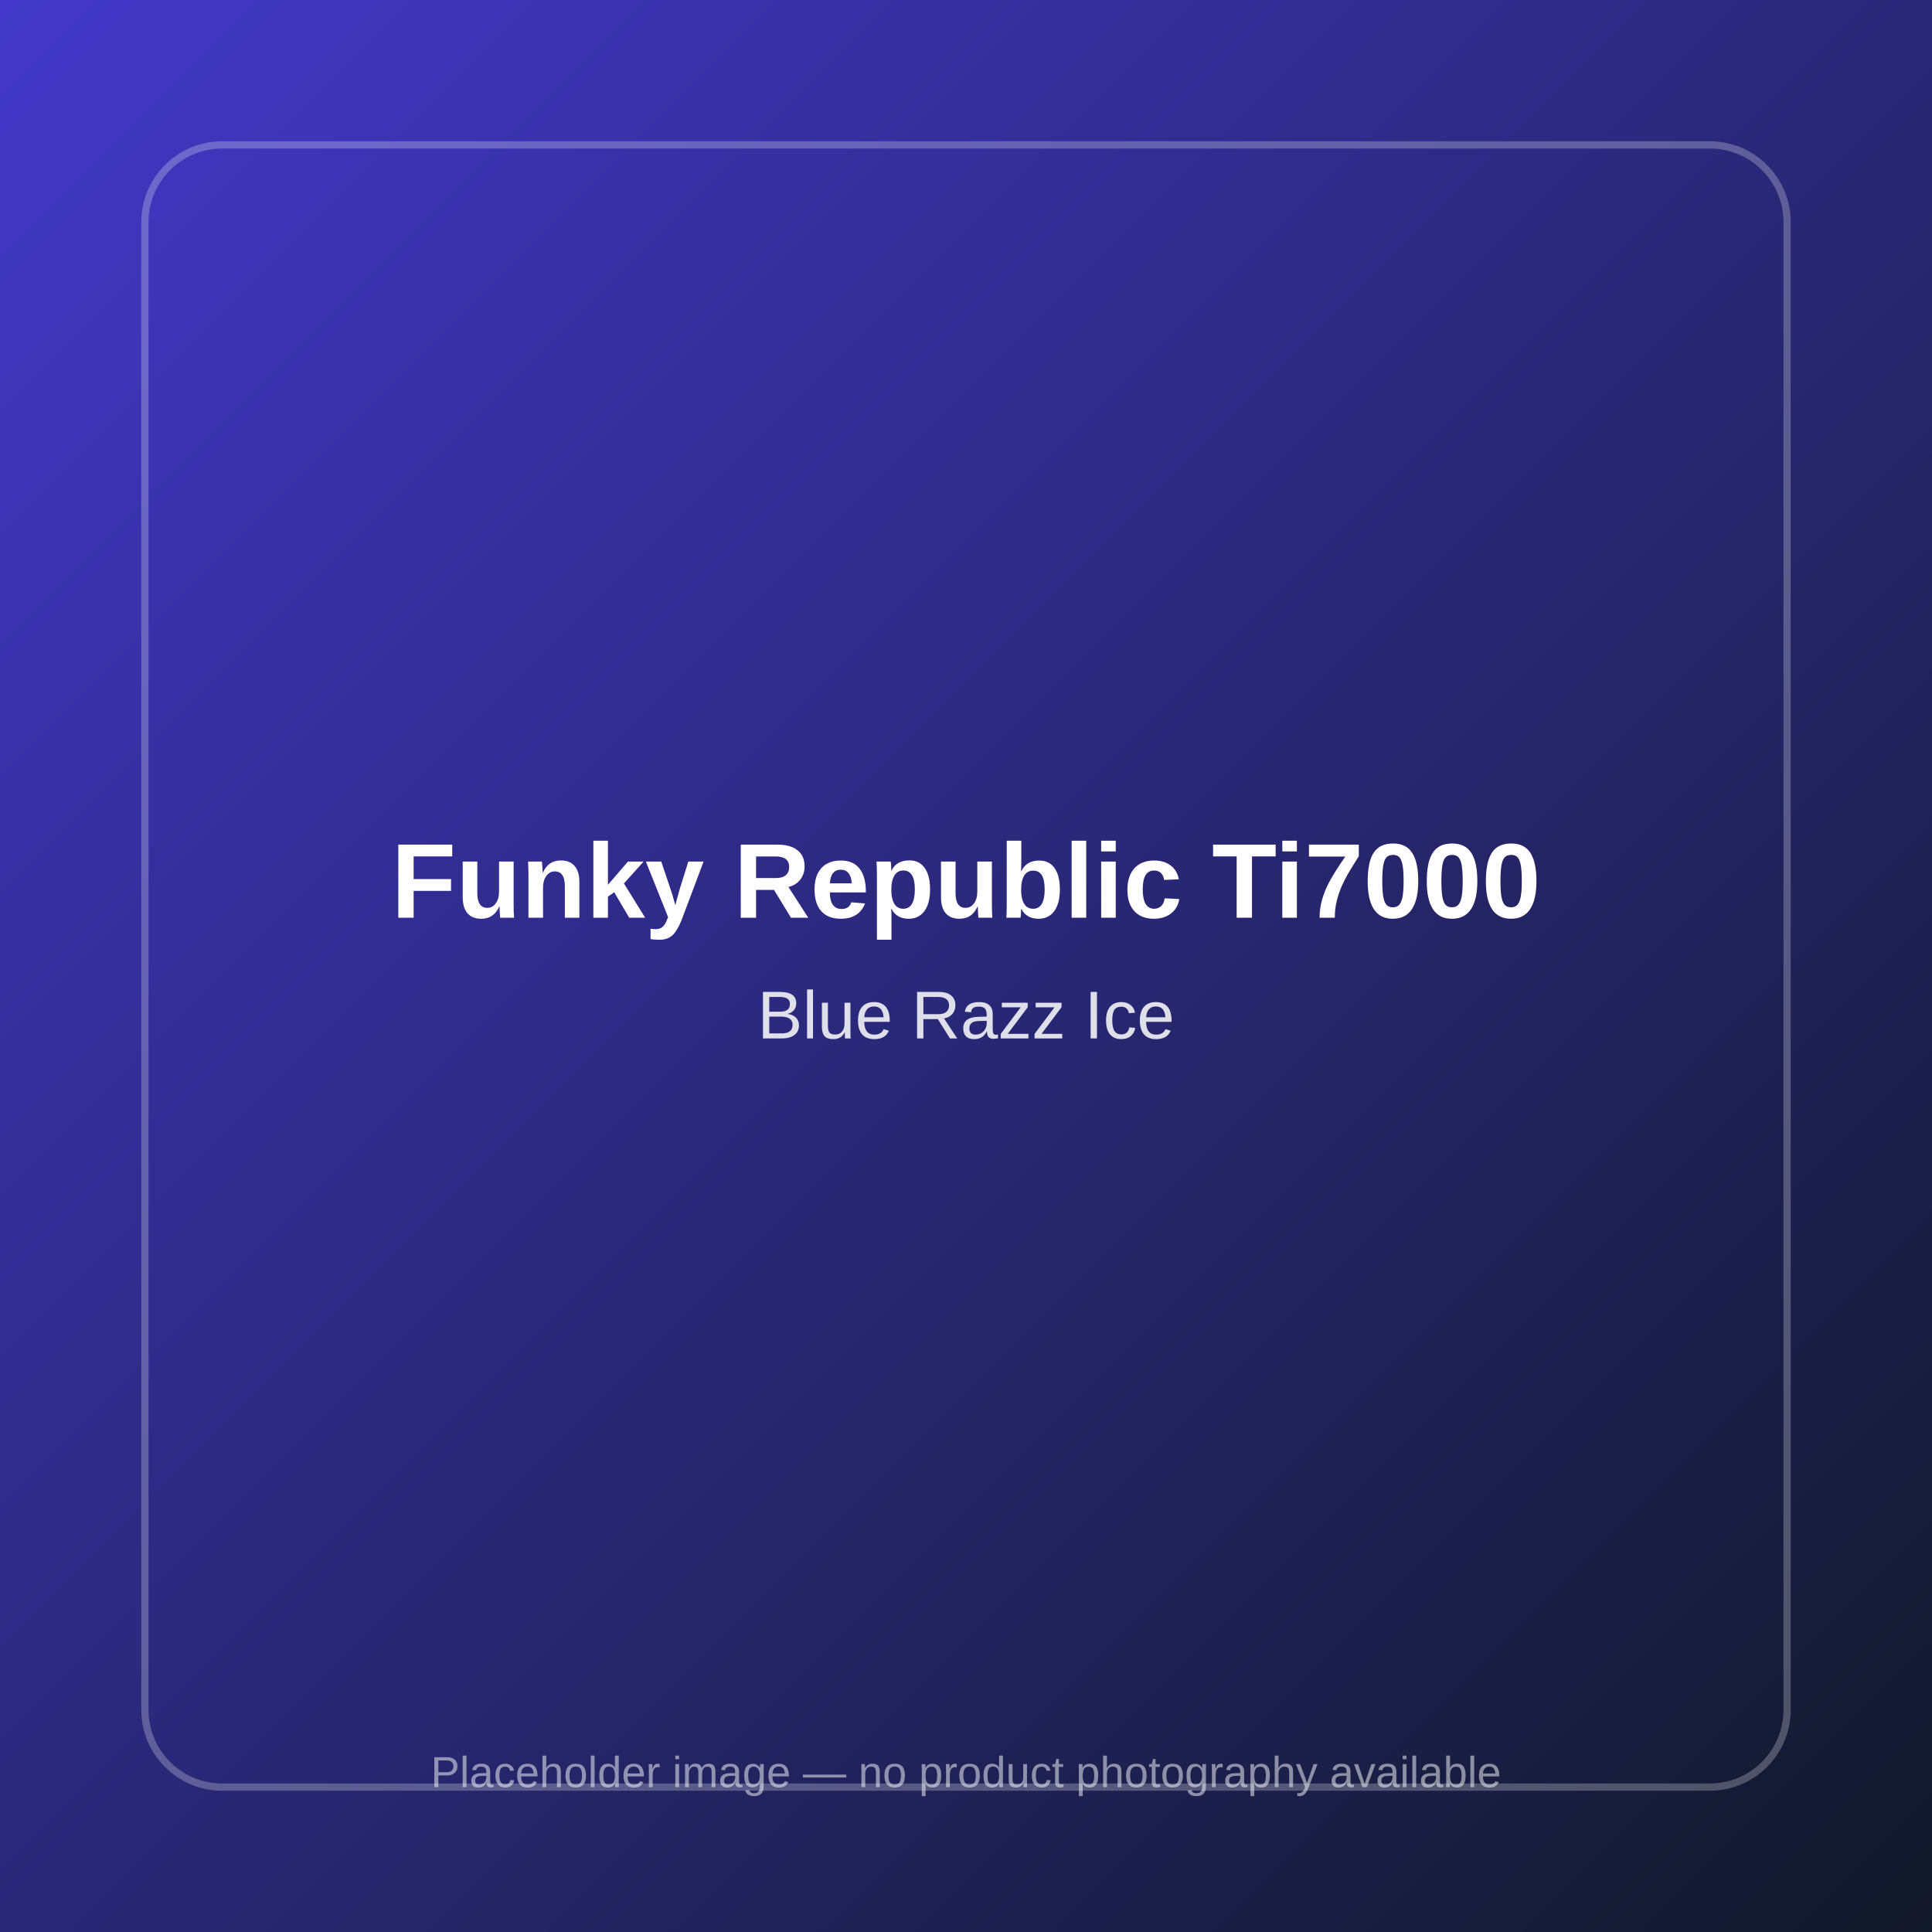
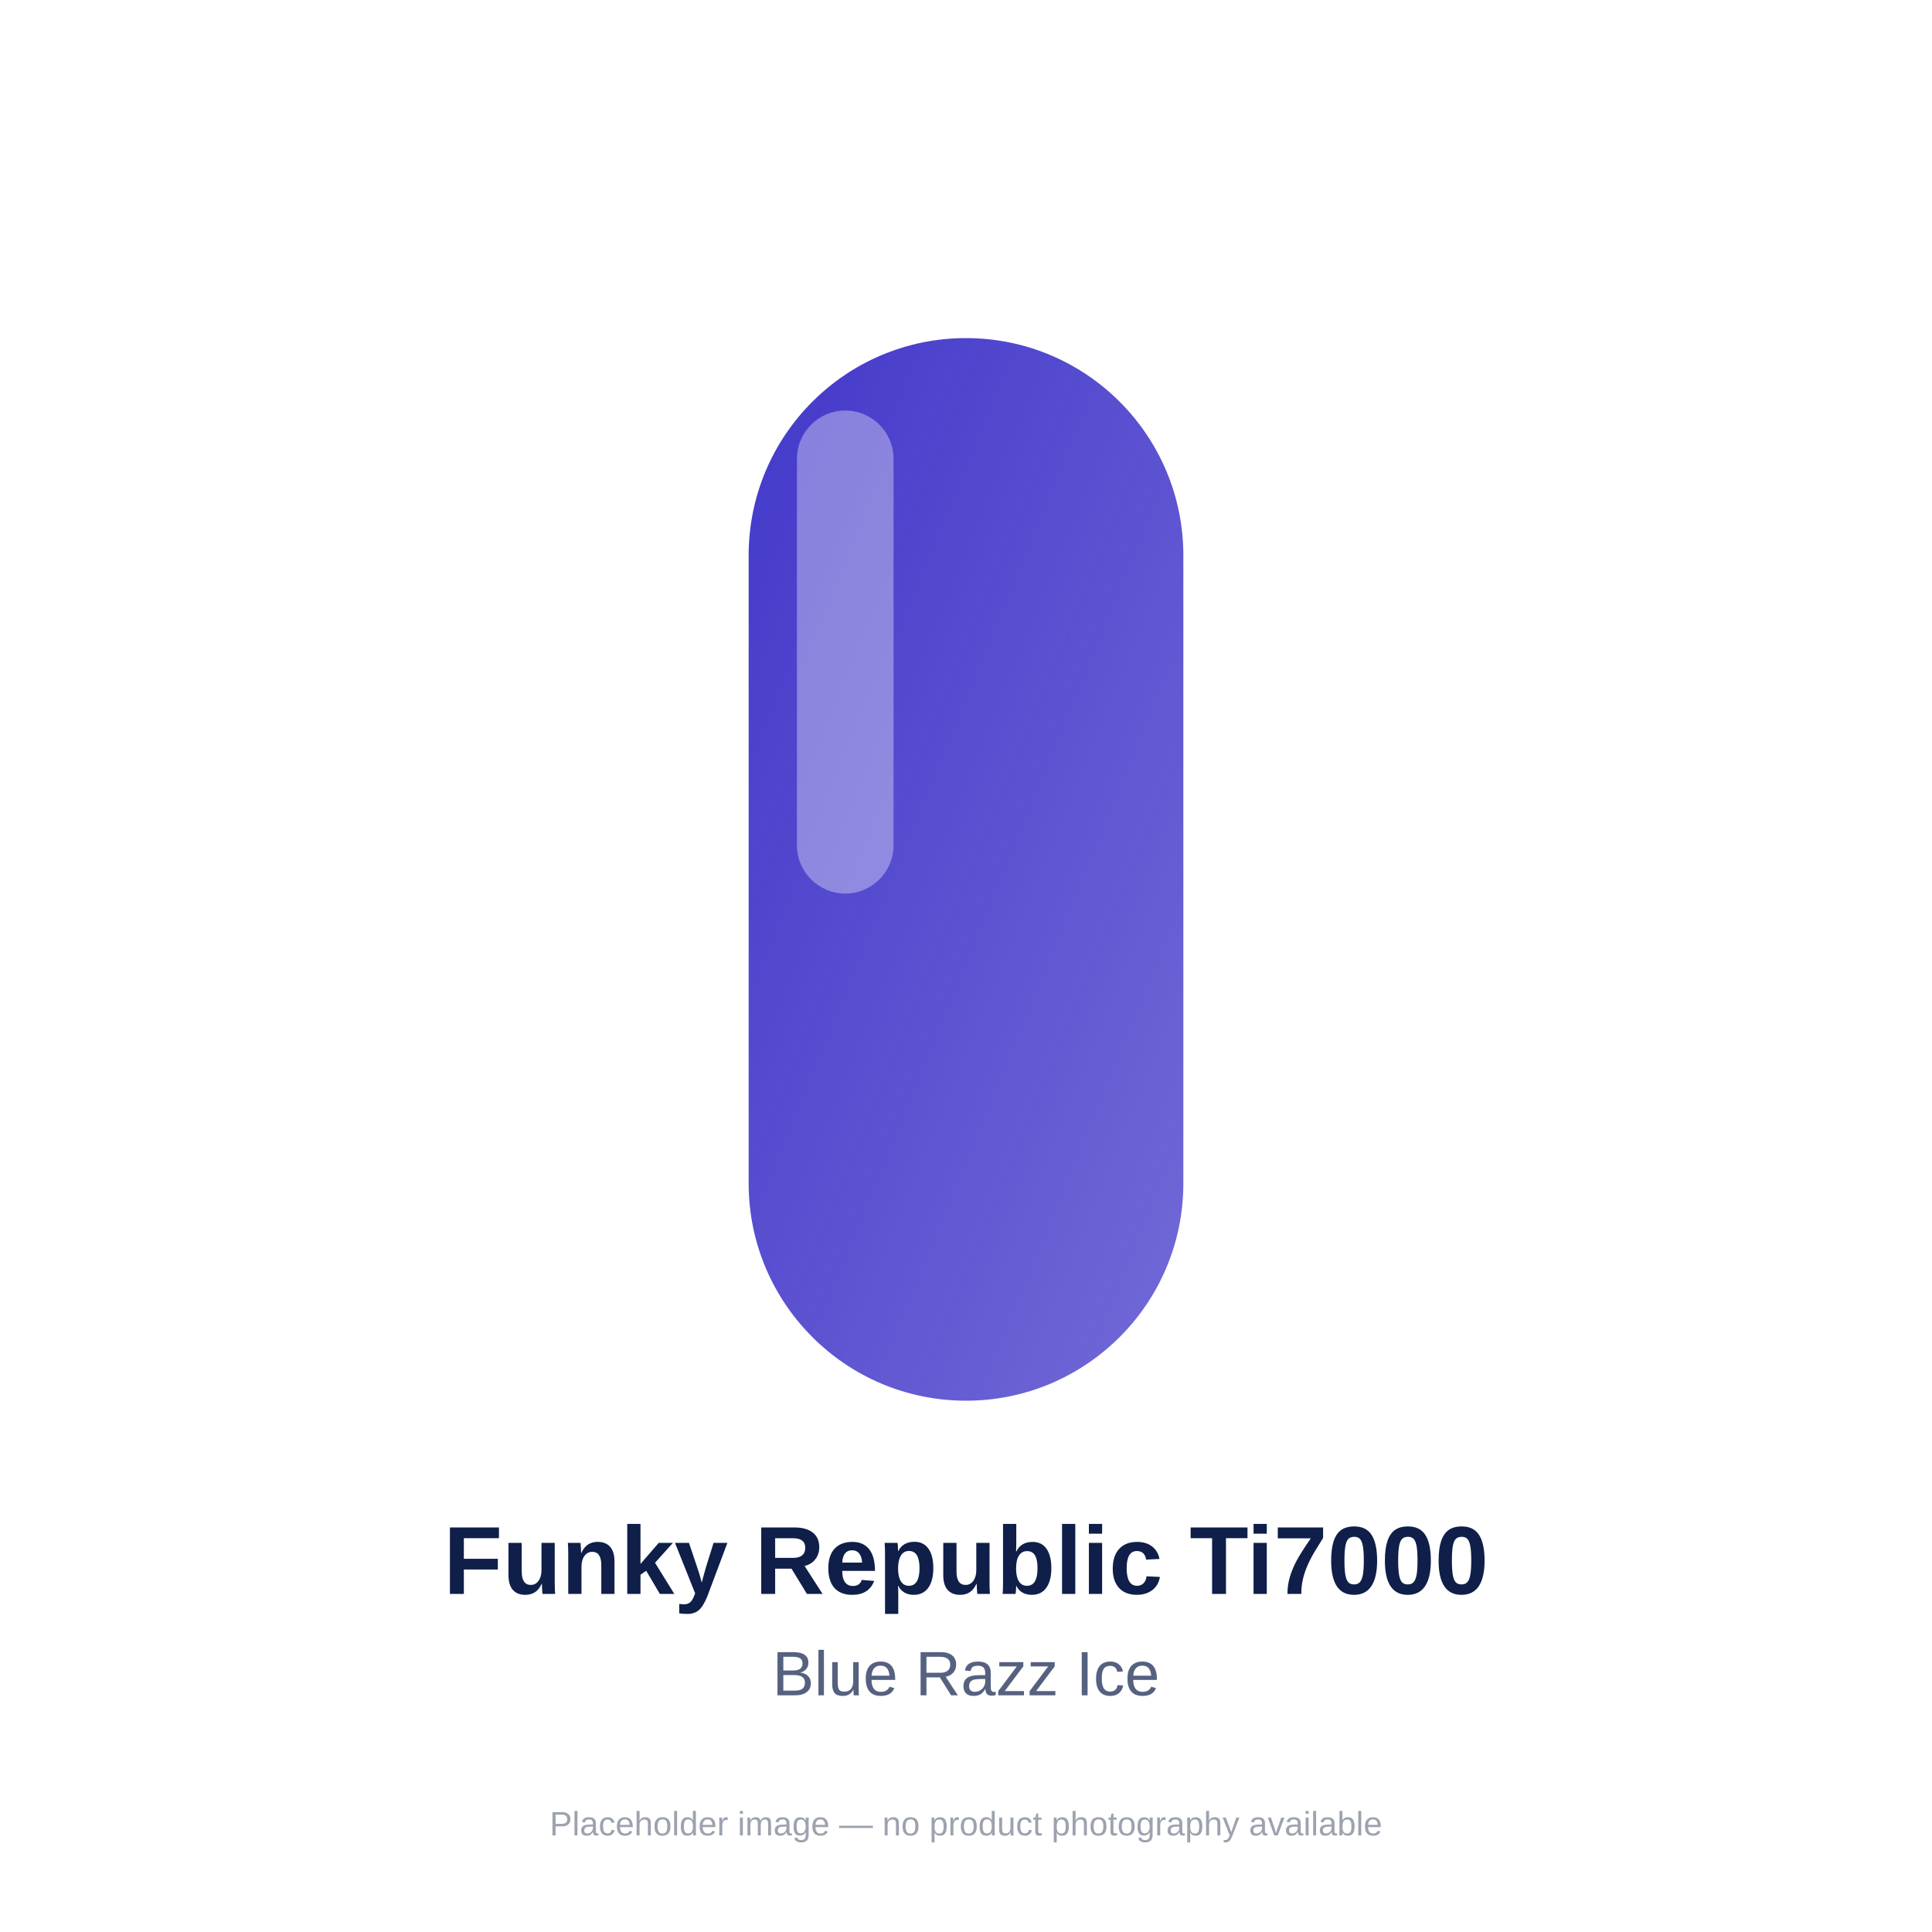
<svg xmlns="http://www.w3.org/2000/svg" width="800" height="800" viewBox="0 0 800 800">
  <defs>
-     <linearGradient id="bg" x1="0" y1="0" x2="1" y2="1">
+     <linearGradient id="capsule" x1="0" y1="0" x2="1" y2="1">
      <stop offset="0" stop-color="#4338ca" />
-       <stop offset="1" stop-color="#111827" />
+       <stop offset="1" stop-color="#4338ca" stop-opacity="0.75" />
    </linearGradient>
  </defs>
-   <rect width="800" height="800" fill="url(#bg)" />
-   <rect x="60" y="60" width="680" height="680" rx="32" fill="none" stroke="#ffffff" stroke-opacity="0.25" stroke-width="3" />
-   <text x="400" y="380" text-anchor="middle" font-family="Arial, sans-serif" font-size="44" font-weight="700" fill="#ffffff">Funky Republic Ti7000</text>
-   <text x="400" y="430" text-anchor="middle" font-family="Arial, sans-serif" font-size="28" fill="#ffffff" fill-opacity="0.85">Blue Razz Ice</text>
-   <text x="400" y="740" text-anchor="middle" font-family="Arial, sans-serif" font-size="18" fill="#ffffff" fill-opacity="0.5">Placeholder image — no product photography available</text>
+   <rect width="800" height="800" fill="#ffffff" />
+   <rect x="310" y="140" width="180" height="440" rx="90" fill="url(#capsule)" />
+   <rect x="330" y="170" width="40" height="200" rx="20" fill="#ffffff" fill-opacity="0.35" />
+   <text x="400" y="660" text-anchor="middle" font-family="Arial, sans-serif" font-size="40" font-weight="700" fill="#0F1F4A">Funky Republic Ti7000</text>
+   <text x="400" y="702" text-anchor="middle" font-family="Arial, sans-serif" font-size="26" fill="#0F1F4A" fill-opacity="0.7">Blue Razz Ice</text>
+   <text x="400" y="760" text-anchor="middle" font-family="Arial, sans-serif" font-size="14" fill="#9CA3AF">Placeholder image — no product photography available</text>
</svg>
